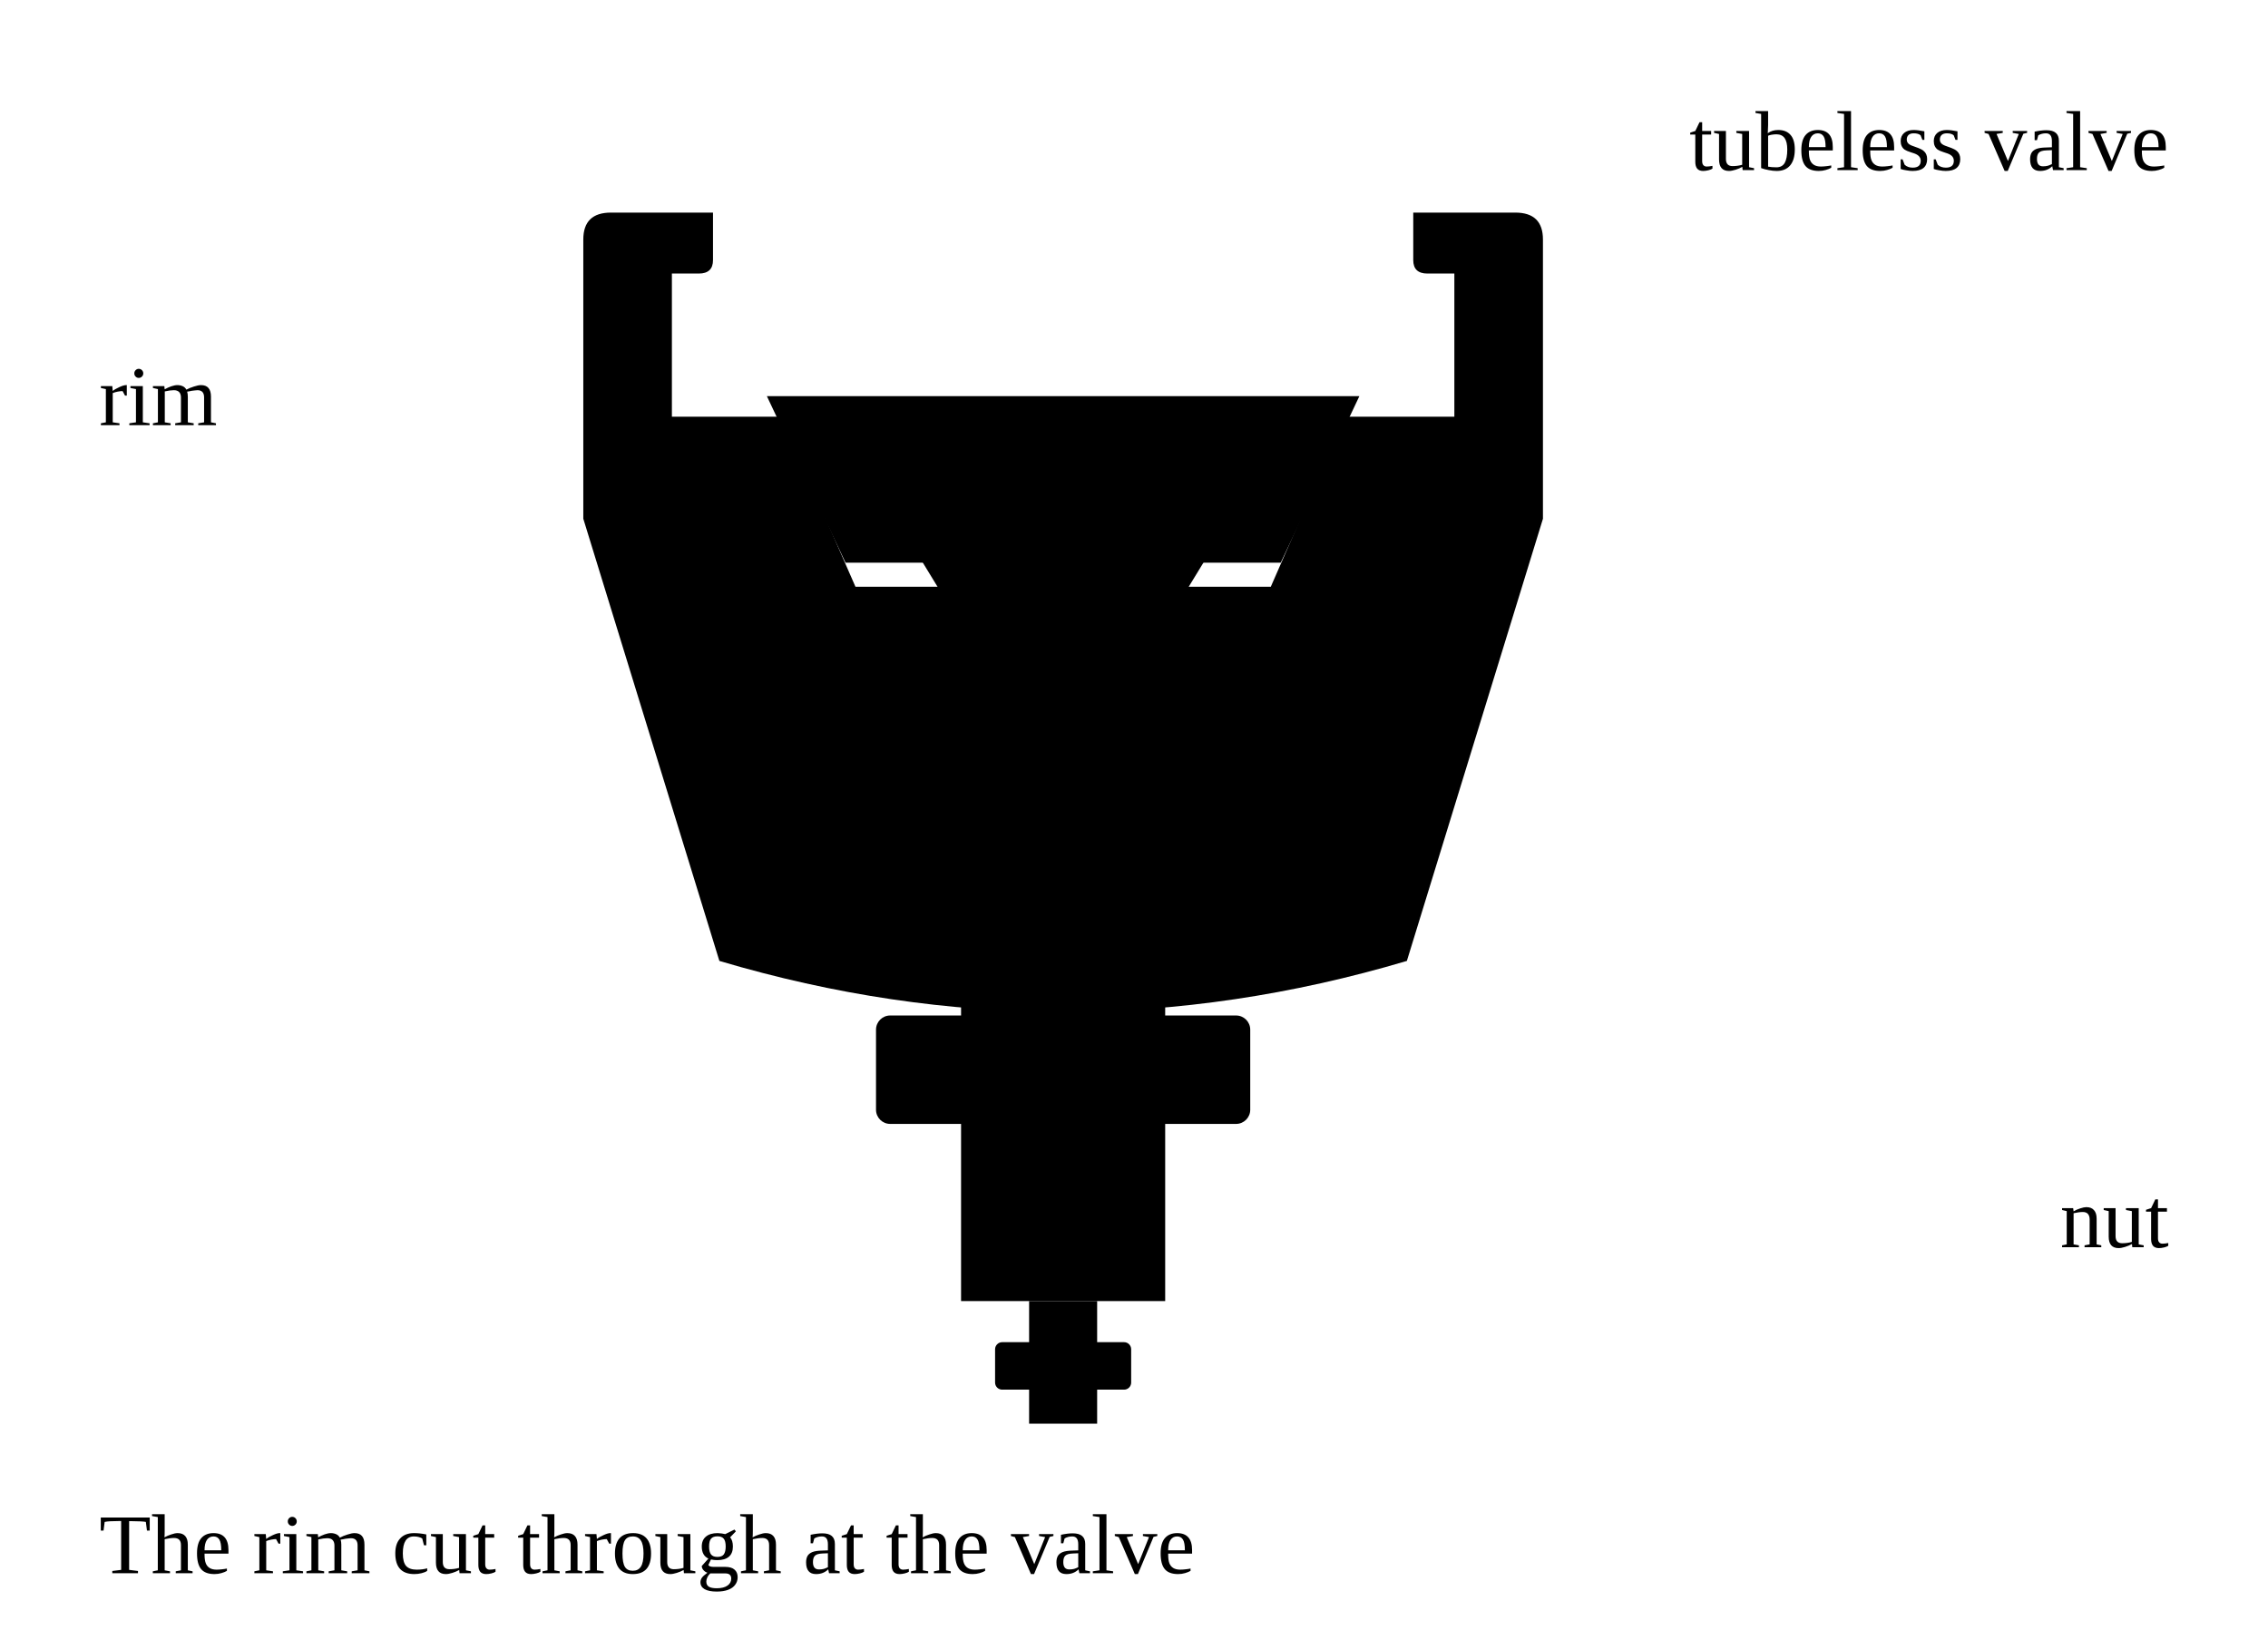
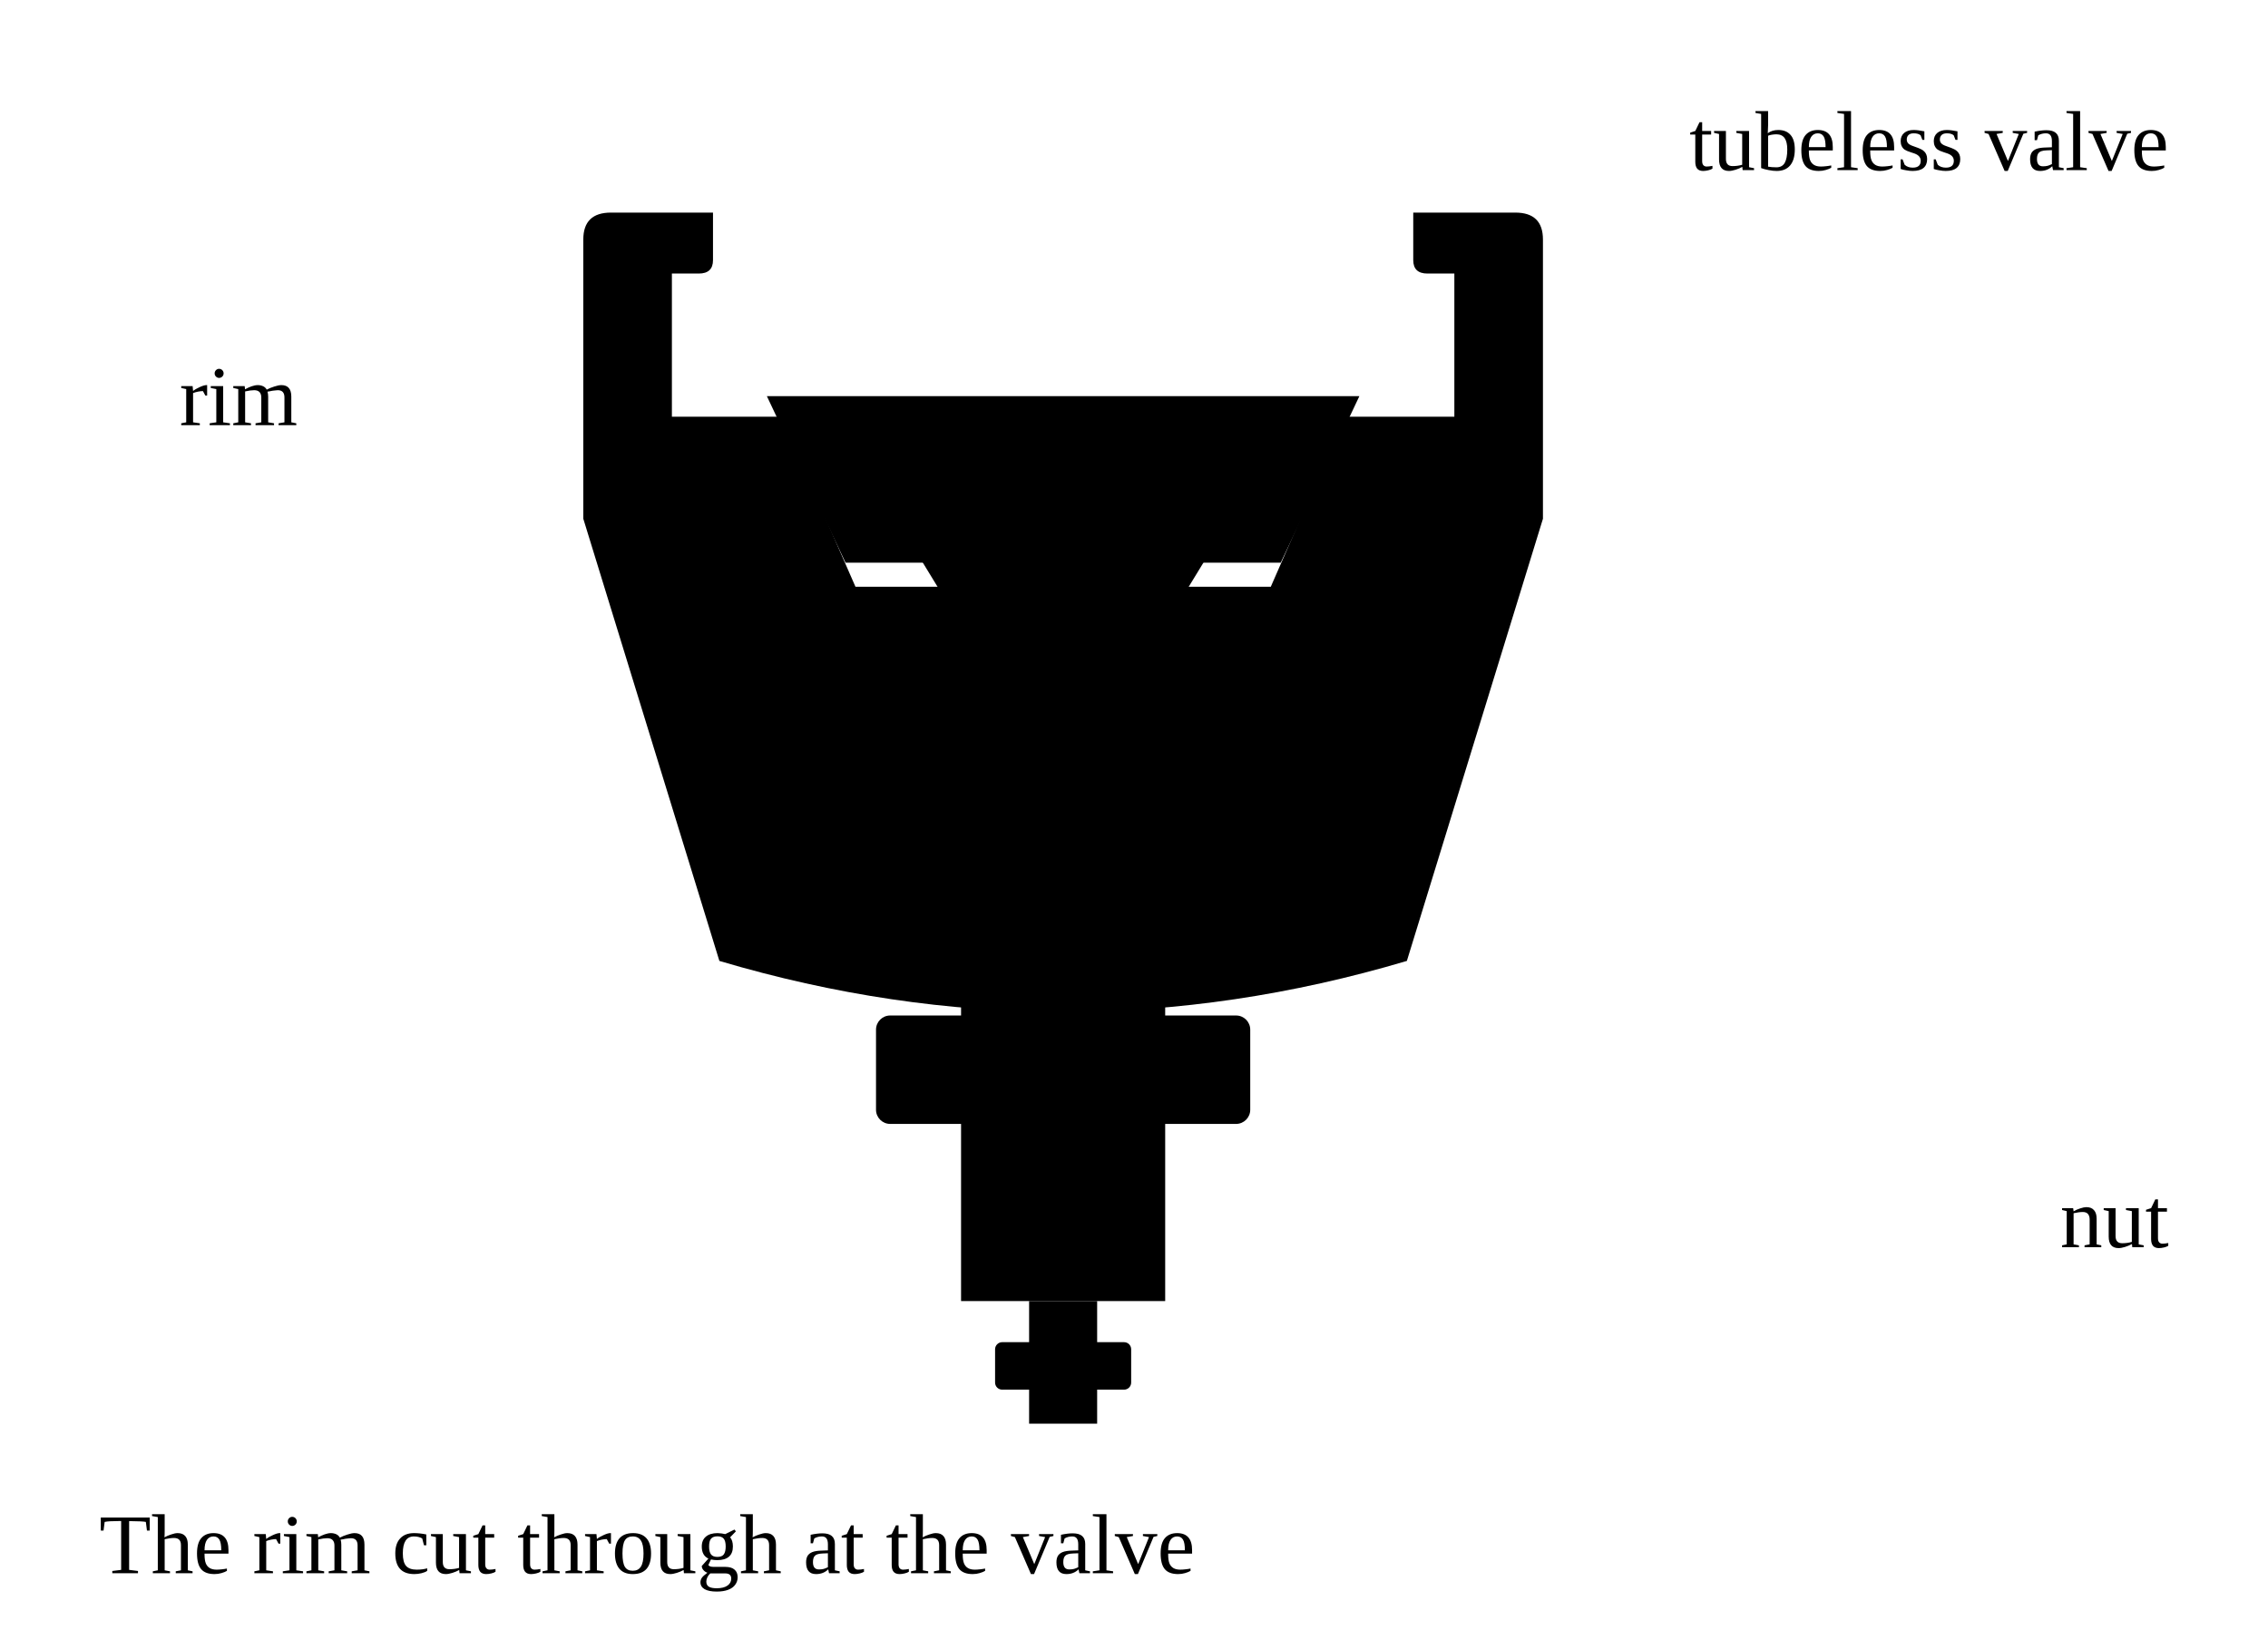
<svg class="cp" viewBox="0 0 320 230">
  <path class="cp-obj" d="M82.3 33.8L82.3 73.2L101.5 135.6Q150 150 198.5 135.6L217.7 73.2L217.7 33.8Q217.7 30 213.8 30L199.4 30L199.4 36.7Q199.4 38.6 201.4 38.6L205.2 38.6L205.2 58.8L189.8 58.8L179.3 82.8L120.7 82.8L110.2 58.8L94.8 58.8L94.8 38.6L98.6 38.6Q100.6 38.6 100.6 36.7L100.6 30L86.2 30Q82.3 30 82.3 33.8Z" />
  <path class="cp-fine" d="M91 92.4L209 92.4L209 97.2L193.7 128.4Q150 140.4 106.3 128.4L91 97.2Z" />
  <path class="cp-fine" style="stroke-width:3" d="M108.2 55.9L119.3 79.4L180.7 79.4L191.8 55.9" />
  <path class="cp-hi" d="M124.1 69.4L175.9 69.4L165.4 86.6L134.6 86.6Z" />
  <path class="cp-hi" d="M135.6 86.6L164.4 86.6L164.4 183.6L135.6 183.6Z" />
  <path class="cp-fine" d="M135.6 150L164.4 146.2" />
  <path class="cp-fine" d="M135.6 156.2L164.4 152.4" />
  <path class="cp-fine" d="M135.6 162.5L164.4 158.6" />
  <path class="cp-fine" d="M135.6 168.7L164.4 164.9" />
  <path class="cp-fine" d="M135.6 175L164.4 171.1" />
  <path class="cp-fine" d="M135.6 181.2L164.4 177.4" />
  <path class="cp-obj" d="M145.2 183.6L154.8 183.6L154.8 200.9L145.2 200.9Z" />
  <path class="cp-obj" d="M141.4 189.4L158.6 189.4A1 1 0 0 1 159.6 190.4L159.6 195.1A1 1 0 0 1 158.6 196.1L141.4 196.1A1 1 0 0 1 140.4 195.1L140.4 190.4A1 1 0 0 1 141.4 189.4Z" />
  <path class="cp-obj" d="M125.6 143.3L174.4 143.3A2 2 0 0 1 176.4 145.3L176.4 156.6A2 2 0 0 1 174.4 158.6L125.6 158.6A2 2 0 0 1 123.6 156.6L123.6 145.3A2 2 0 0 1 125.6 143.3Z" />
  <path class="cp-thin" d="M193.6 29.6L167.3 75.1" />
  <text class="cp-th" x="306" y="24" text-anchor="end">tubeless valve</text>
  <path class="cp-thin" d="M281.1 163.6L176.4 151" />
  <text class="cp-tm" x="306" y="176" text-anchor="end">nut</text>
-   <path class="cp-thin" d="M39 58.8L82.3 58.8" />
-   <text class="cp-tm" x="14" y="60">rim</text>
+   <path class="cp-thin" d="M45 58.8L82.3 58.8" />
+   <text class="cp-tm" x="42" y="60" text-anchor="end">rim</text>
  <text class="cp-tm" x="14" y="222">The rim cut through at the valve</text>
</svg>
